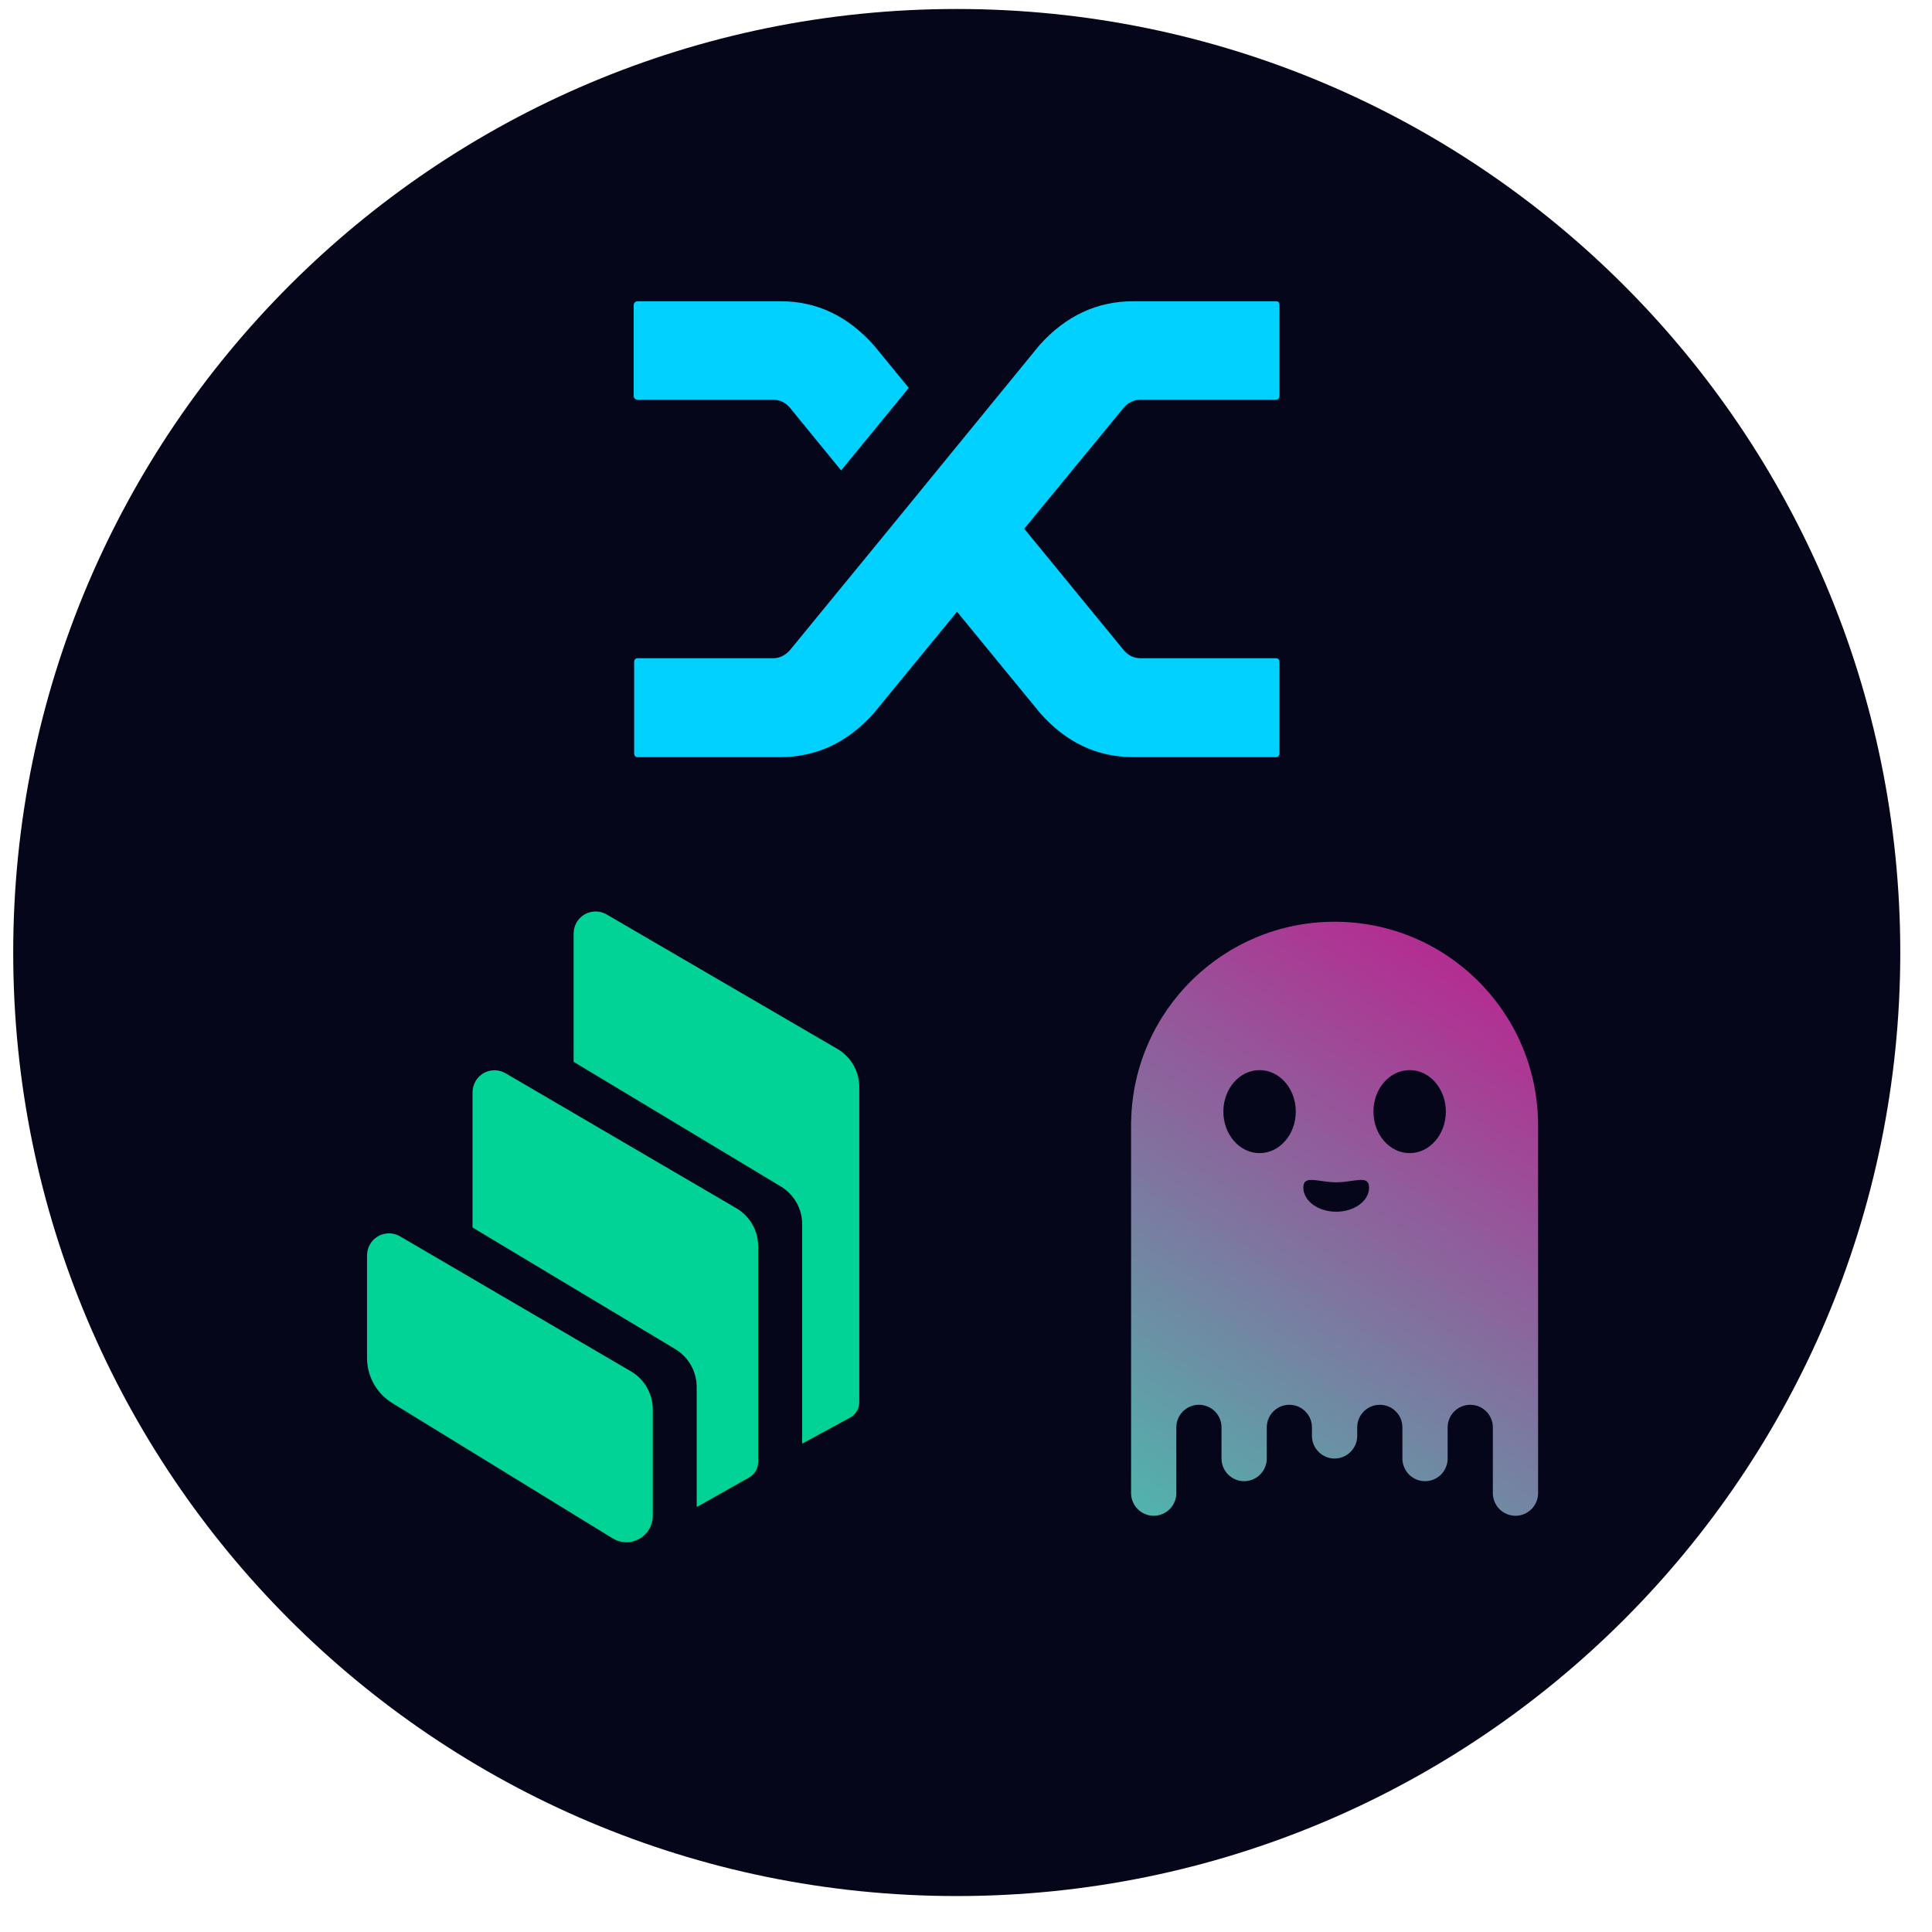
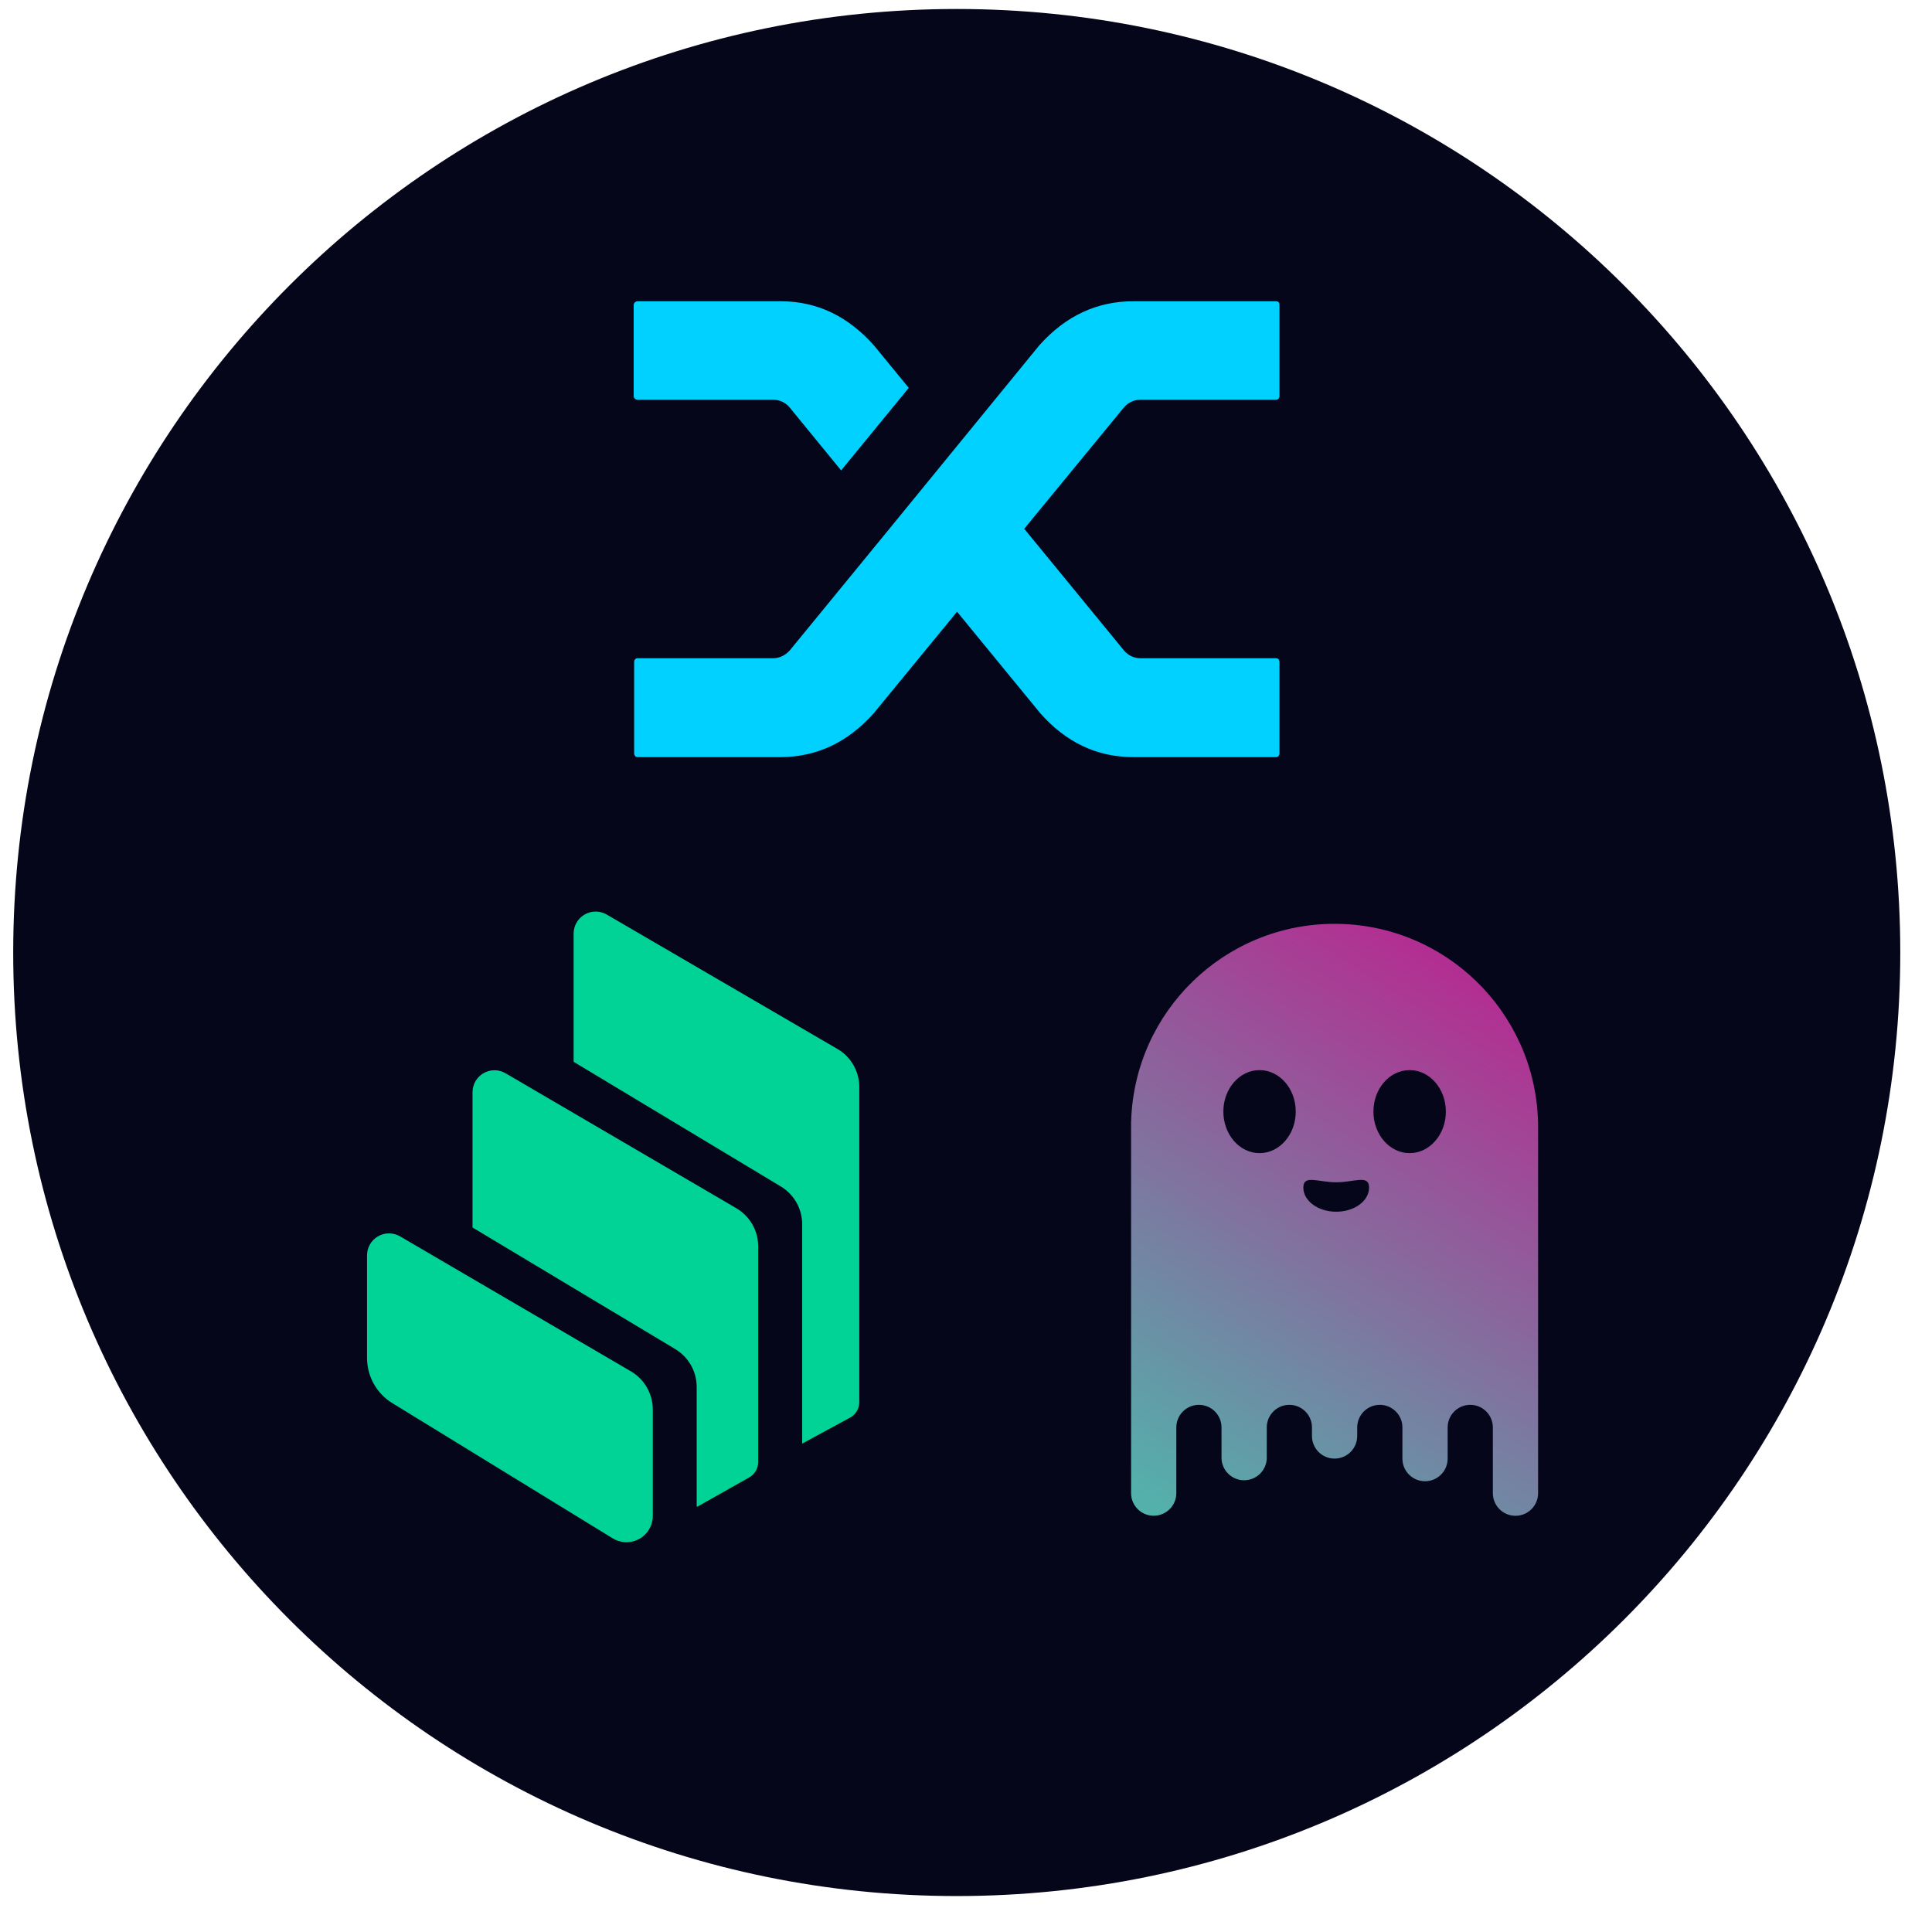
- <svg xmlns="http://www.w3.org/2000/svg" width="43" height="43" viewBox="0 0 43 43" fill="none">
+ <svg xmlns="http://www.w3.org/2000/svg" width="43" height="43" fill="none">
  <circle cx="21.294" cy="21.2" r="21" fill="#06061B" />
-   <path d="M17.576 9.069C17.476 8.955 17.352 8.897 17.205 8.897H14.194C14.167 8.897 14.145 8.888 14.129 8.872C14.112 8.855 14.104 8.836 14.104 8.816V6.787C14.104 6.766 14.112 6.748 14.129 6.731C14.145 6.714 14.167 6.705 14.194 6.705H17.376C18.179 6.705 18.871 7.034 19.453 7.69L20.226 8.633L18.721 10.47L17.576 9.069ZM23.137 7.68C23.72 7.03 24.415 6.705 25.225 6.705H28.397C28.424 6.705 28.444 6.712 28.457 6.726C28.47 6.739 28.477 6.76 28.477 6.787V8.816C28.477 8.836 28.47 8.855 28.457 8.872C28.444 8.888 28.424 8.897 28.397 8.897H25.386C25.238 8.897 25.115 8.955 25.014 9.069L22.796 11.768L25.024 14.487C25.125 14.596 25.245 14.65 25.386 14.65H28.397C28.424 14.65 28.444 14.658 28.457 14.675C28.47 14.692 28.477 14.714 28.477 14.741V16.77C28.477 16.791 28.47 16.809 28.457 16.826C28.444 16.843 28.424 16.851 28.397 16.851H25.225C24.415 16.851 23.723 16.523 23.147 15.867L21.3 13.615L19.453 15.867C18.871 16.523 18.175 16.851 17.366 16.851H14.194C14.167 16.851 14.147 16.843 14.134 16.826C14.12 16.809 14.114 16.787 14.114 16.76V14.731C14.114 14.71 14.12 14.692 14.134 14.675C14.147 14.658 14.167 14.65 14.194 14.65H17.205C17.346 14.65 17.469 14.592 17.576 14.477L19.754 11.819L23.137 7.68Z" fill="#00D1FF" />
-   <path fill-rule="evenodd" clip-rule="evenodd" d="M8.731 31.228C8.382 31.014 8.169 30.633 8.169 30.224V27.941C8.169 27.854 8.192 27.769 8.236 27.694C8.371 27.46 8.671 27.381 8.905 27.518L14.043 30.522C14.343 30.698 14.529 31.02 14.529 31.37V33.736C14.529 33.843 14.499 33.951 14.443 34.043C14.273 34.321 13.912 34.408 13.635 34.238L8.731 31.228ZM16.39 26.892C16.69 27.069 16.875 27.39 16.875 27.74V32.54C16.875 32.682 16.799 32.813 16.676 32.882L15.551 33.517C15.537 33.525 15.521 33.531 15.506 33.536V30.87C15.506 30.525 15.325 30.205 15.03 30.027L10.517 27.32V24.311C10.517 24.224 10.54 24.139 10.584 24.064C10.719 23.83 11.02 23.751 11.253 23.888L16.39 26.892ZM18.638 23.346C18.94 23.521 19.125 23.846 19.125 24.195V31.207C19.125 31.351 19.046 31.483 18.92 31.552L17.854 32.13V27.248C17.854 26.903 17.674 26.585 17.379 26.407L12.767 23.632V20.778C12.767 20.69 12.79 20.606 12.832 20.531C12.968 20.297 13.268 20.217 13.502 20.353L18.638 23.346Z" fill="#00D395" />
-   <path d="M25.176 24.94C25.175 24.952 25.174 24.963 25.174 24.975V33.232C25.174 33.298 25.187 33.364 25.213 33.425C25.238 33.486 25.275 33.541 25.322 33.588C25.369 33.635 25.424 33.672 25.485 33.697C25.546 33.723 25.611 33.736 25.678 33.736C25.956 33.736 26.181 33.51 26.181 33.232V31.769C26.181 31.491 26.406 31.266 26.684 31.266C26.817 31.266 26.945 31.319 27.04 31.413C27.134 31.508 27.187 31.636 27.187 31.769V32.463C27.187 32.596 27.24 32.724 27.335 32.819C27.429 32.913 27.557 32.966 27.691 32.966C27.757 32.966 27.822 32.953 27.883 32.928C27.944 32.902 28 32.865 28.046 32.819C28.093 32.772 28.13 32.716 28.156 32.655C28.181 32.594 28.194 32.529 28.194 32.463V31.769C28.194 31.491 28.419 31.266 28.697 31.266C28.975 31.266 29.2 31.491 29.2 31.769V31.958C29.2 32.092 29.253 32.22 29.348 32.314C29.442 32.409 29.57 32.462 29.704 32.462C29.837 32.462 29.965 32.409 30.059 32.314C30.154 32.22 30.207 32.092 30.207 31.958V31.769C30.207 31.491 30.432 31.266 30.71 31.266C30.988 31.266 31.213 31.491 31.213 31.769V32.463C31.213 32.529 31.226 32.594 31.252 32.655C31.277 32.716 31.314 32.772 31.361 32.819C31.407 32.865 31.463 32.902 31.524 32.928C31.585 32.953 31.651 32.966 31.717 32.966C31.783 32.966 31.848 32.953 31.909 32.928C31.97 32.902 32.026 32.865 32.072 32.819C32.119 32.772 32.156 32.716 32.181 32.655C32.207 32.594 32.22 32.529 32.22 32.463V31.769C32.22 31.636 32.273 31.508 32.367 31.413C32.462 31.319 32.59 31.266 32.723 31.266C33.001 31.266 33.226 31.491 33.226 31.769V33.232C33.226 33.51 33.452 33.736 33.73 33.736C33.863 33.736 33.991 33.683 34.086 33.588C34.18 33.494 34.233 33.366 34.233 33.232V24.975C34.233 24.963 34.232 24.951 34.231 24.94C34.176 22.487 32.17 20.515 29.704 20.515C27.237 20.515 25.231 22.487 25.176 24.94ZM30.568 24.741C30.568 24.23 30.929 23.817 31.374 23.817C31.819 23.817 32.18 24.23 32.18 24.741C32.18 25.251 31.819 25.665 31.374 25.665C30.929 25.665 30.568 25.251 30.568 24.741ZM27.228 24.741C27.228 24.23 27.588 23.817 28.034 23.817C28.479 23.817 28.84 24.23 28.84 24.741C28.84 25.251 28.479 25.665 28.034 25.665C27.588 25.665 27.228 25.251 27.228 24.741ZM30.471 26.432C30.471 26.729 30.144 26.969 29.74 26.969C29.336 26.969 29.008 26.729 29.008 26.432C29.008 26.135 29.336 26.314 29.74 26.314C30.144 26.314 30.471 26.135 30.471 26.432Z" fill="url(#paint0_linear_7277_57597)" />
+   <path fill="#00D1FF" d="M17.576 9.07a.474.474 0 0 0-.371-.173h-3.011a.087.087 0 0 1-.065-.025.077.077 0 0 1-.025-.056v-2.03c0-.02.008-.038.025-.055a.087.087 0 0 1 .065-.026h3.182c.803 0 1.495.329 2.077.985l.773.943-1.505 1.837-1.145-1.4Zm5.561-1.39c.582-.65 1.278-.975 2.088-.975h3.172c.027 0 .047.007.06.02.013.014.02.035.02.062v2.029c0 .02-.007.039-.02.056-.013.016-.033.025-.06.025h-3.011a.474.474 0 0 0-.372.172l-2.218 2.7 2.228 2.718c.1.109.221.163.362.163h3.01c.028 0 .048.008.061.025.013.017.02.04.02.066v2.03c0 .02-.007.038-.02.055-.013.017-.033.025-.06.025h-3.172c-.81 0-1.502-.328-2.078-.984l-1.846-2.252-1.848 2.252c-.582.656-1.278.984-2.087.984h-3.172c-.027 0-.047-.008-.06-.025a.102.102 0 0 1-.02-.066v-2.03c0-.02.006-.038.02-.055.013-.017.033-.025.06-.025h3.011c.14 0 .264-.058.372-.173l2.177-2.658 3.383-4.14Z" />
+   <path fill="#00D395" fill-rule="evenodd" d="M8.73 31.228a1.179 1.179 0 0 1-.561-1.004v-2.283a.489.489 0 0 1 .736-.423l5.138 3.004c.3.177.486.498.486.848v2.366a.586.586 0 0 1-.893.502l-4.905-3.01Zm7.66-4.336c.3.177.485.498.485.848v4.8a.391.391 0 0 1-.199.342l-1.125.635a.23.23 0 0 1-.045.019V30.87a.984.984 0 0 0-.476-.843l-4.513-2.707v-3.01a.488.488 0 0 1 .736-.422l5.137 3.004Zm2.248-3.546a.98.98 0 0 1 .487.85v7.011c0 .144-.079.276-.205.345l-1.066.578v-4.882a.983.983 0 0 0-.475-.841l-4.612-2.775v-2.854a.49.49 0 0 1 .735-.424l5.136 2.992Z" clip-rule="evenodd" />
+   <path fill="url(#a)" d="M25.176 24.94a.5.5 0 0 0-.002.035v8.257a.503.503 0 1 0 1.007 0V31.77a.503.503 0 1 1 1.006 0v.694a.504.504 0 0 0 1.007 0v-.694a.503.503 0 1 1 1.006 0v.19a.503.503 0 1 0 1.007 0v-.19a.503.503 0 1 1 1.006 0v.694a.503.503 0 1 0 1.007 0v-.694a.503.503 0 0 1 1.006 0v1.463a.503.503 0 0 0 1.007 0v-8.257c0-.012 0-.024-.002-.035a4.53 4.53 0 0 0-9.055 0Zm5.392-.2c0-.51.36-.923.806-.923.445 0 .806.413.806.924 0 .51-.361.924-.806.924-.445 0-.806-.414-.806-.924Zm-3.34 0c0-.51.36-.923.805-.923.446 0 .806.413.806.924 0 .51-.36.924-.805.924-.446 0-.806-.414-.806-.924Zm3.243 1.692c0 .297-.327.537-.731.537-.404 0-.732-.24-.732-.537 0-.297.328-.118.732-.118.404 0 .731-.18.731.118Z" />
  <defs>
-     <linearGradient id="paint0_linear_7277_57597" x1="25.174" y1="33.754" x2="32.821" y2="21.942" gradientUnits="userSpaceOnUse">
+     <linearGradient id="a" x1="25.174" x2="32.821" y1="33.754" y2="21.942" gradientUnits="userSpaceOnUse">
      <stop stop-color="#50B5AC" />
      <stop offset="1" stop-color="#B22F92" />
    </linearGradient>
  </defs>
</svg>
